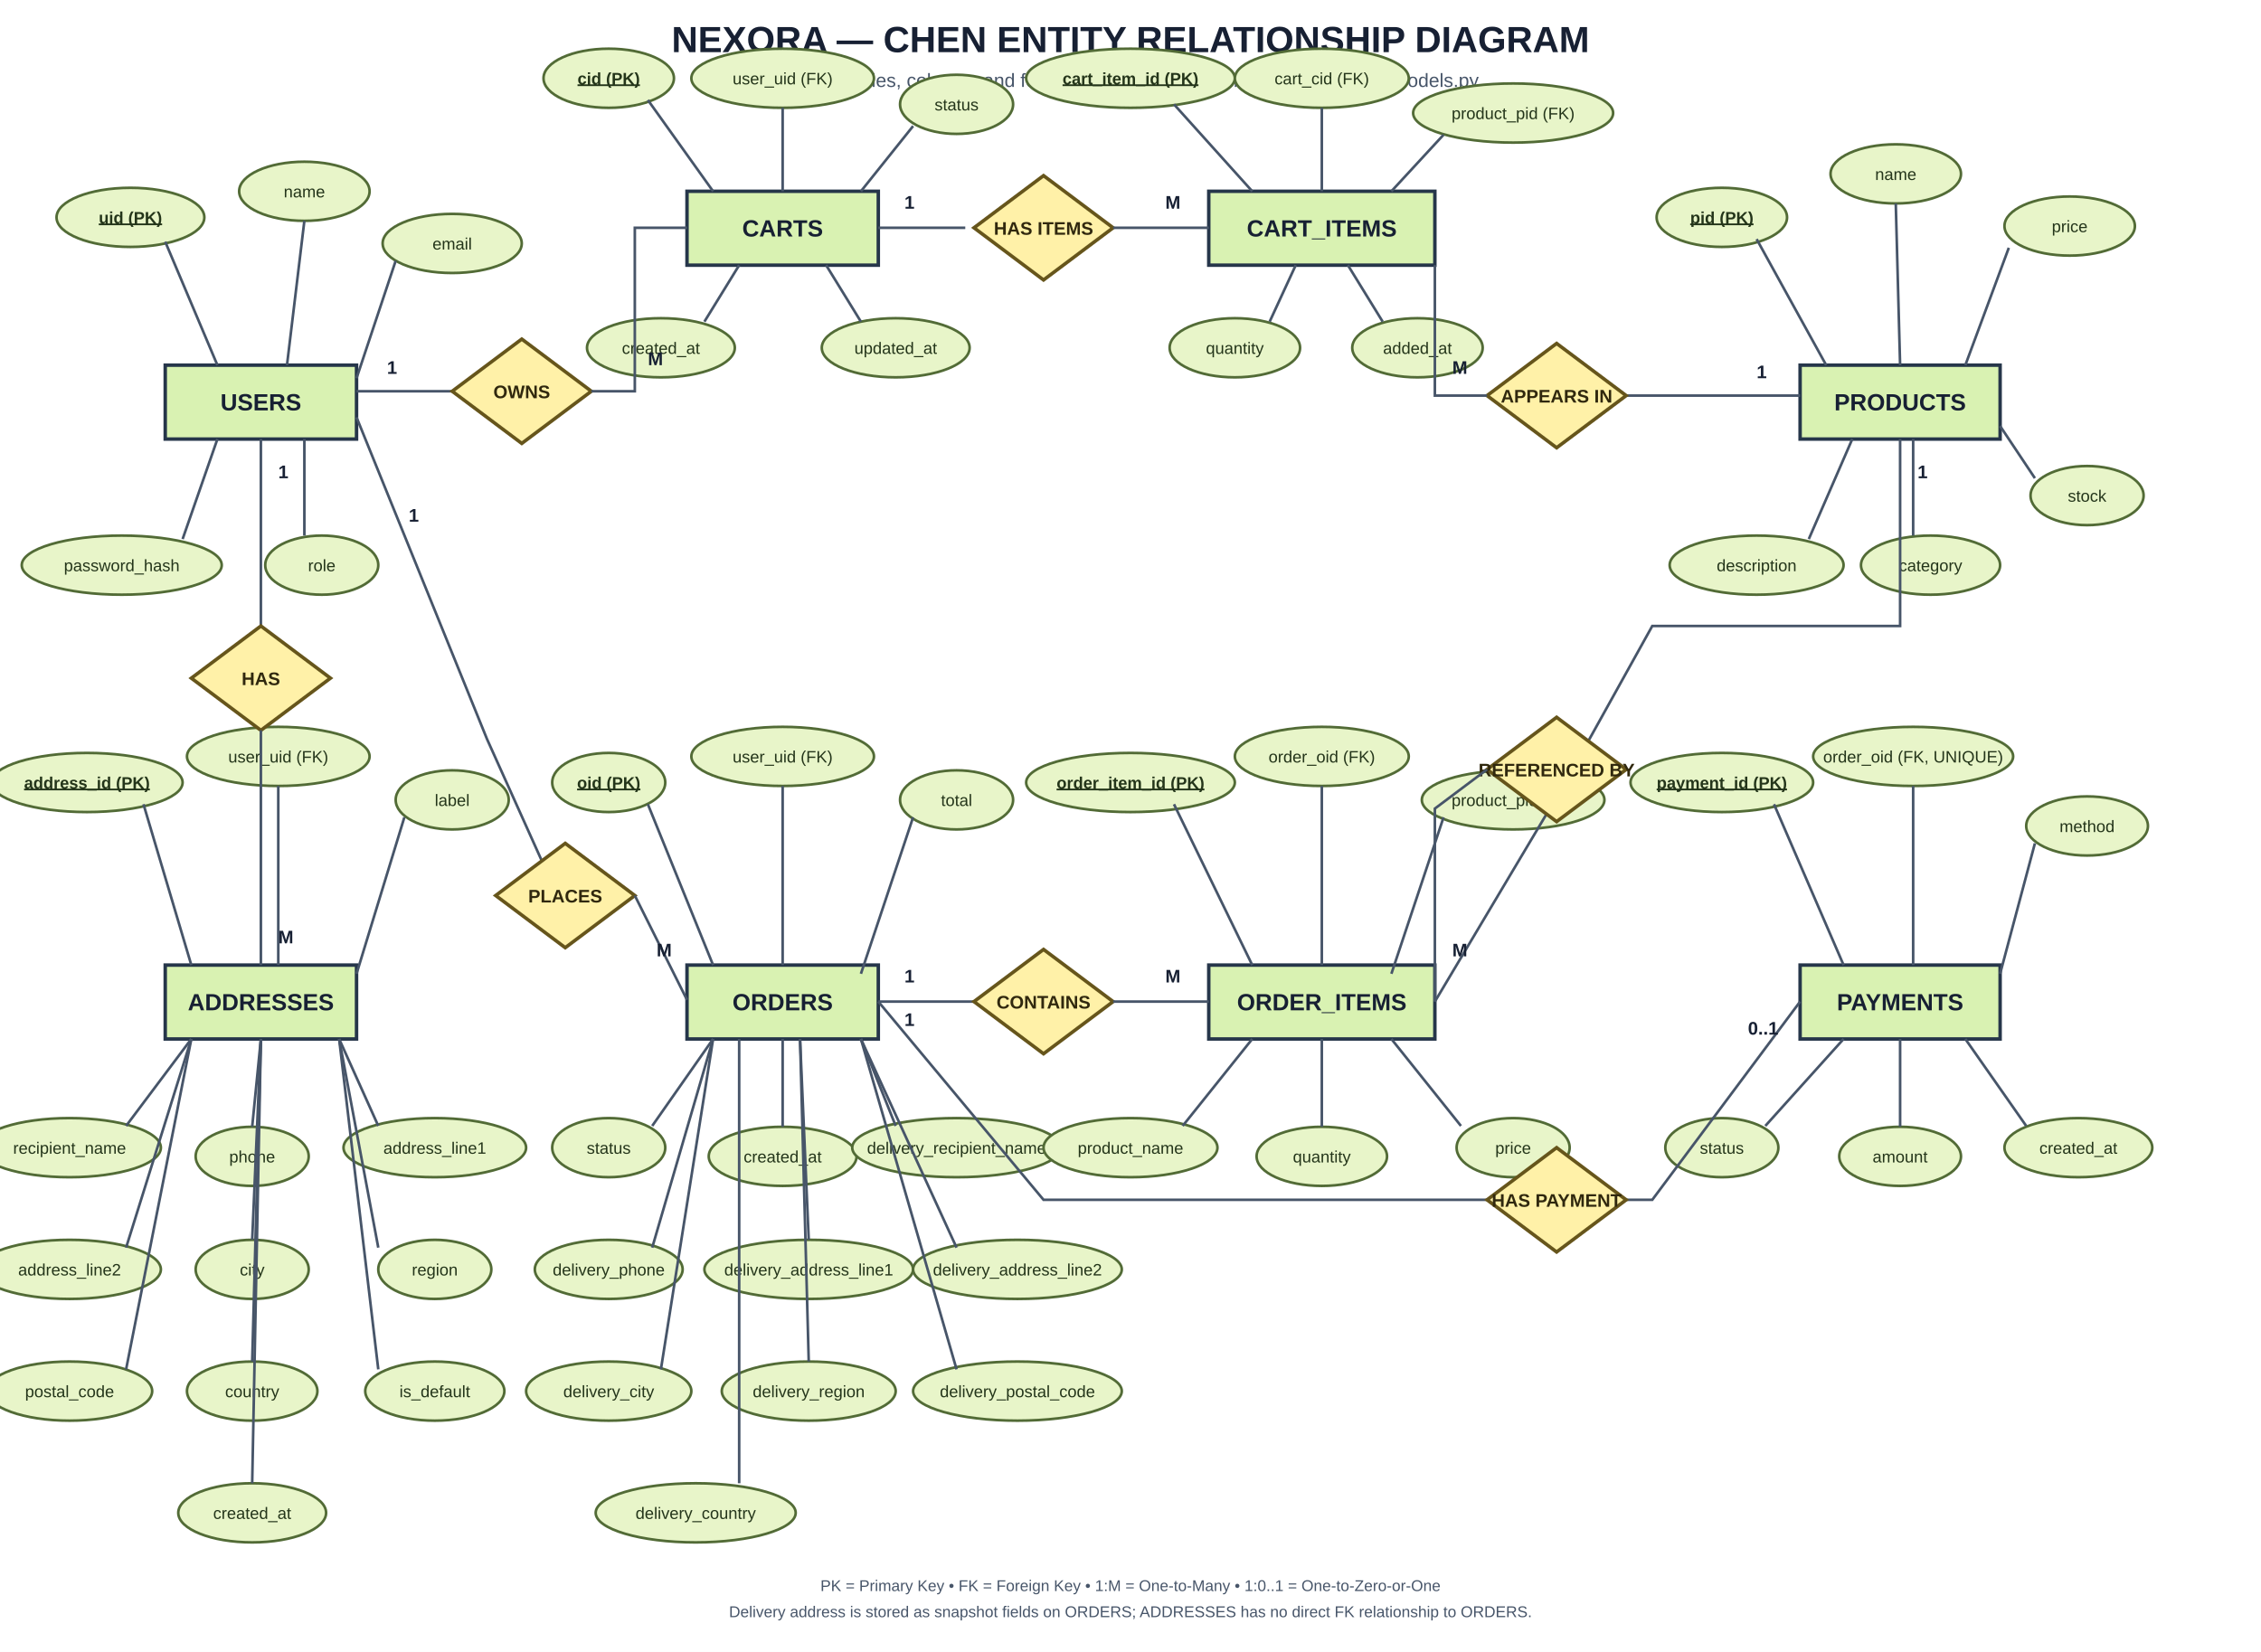
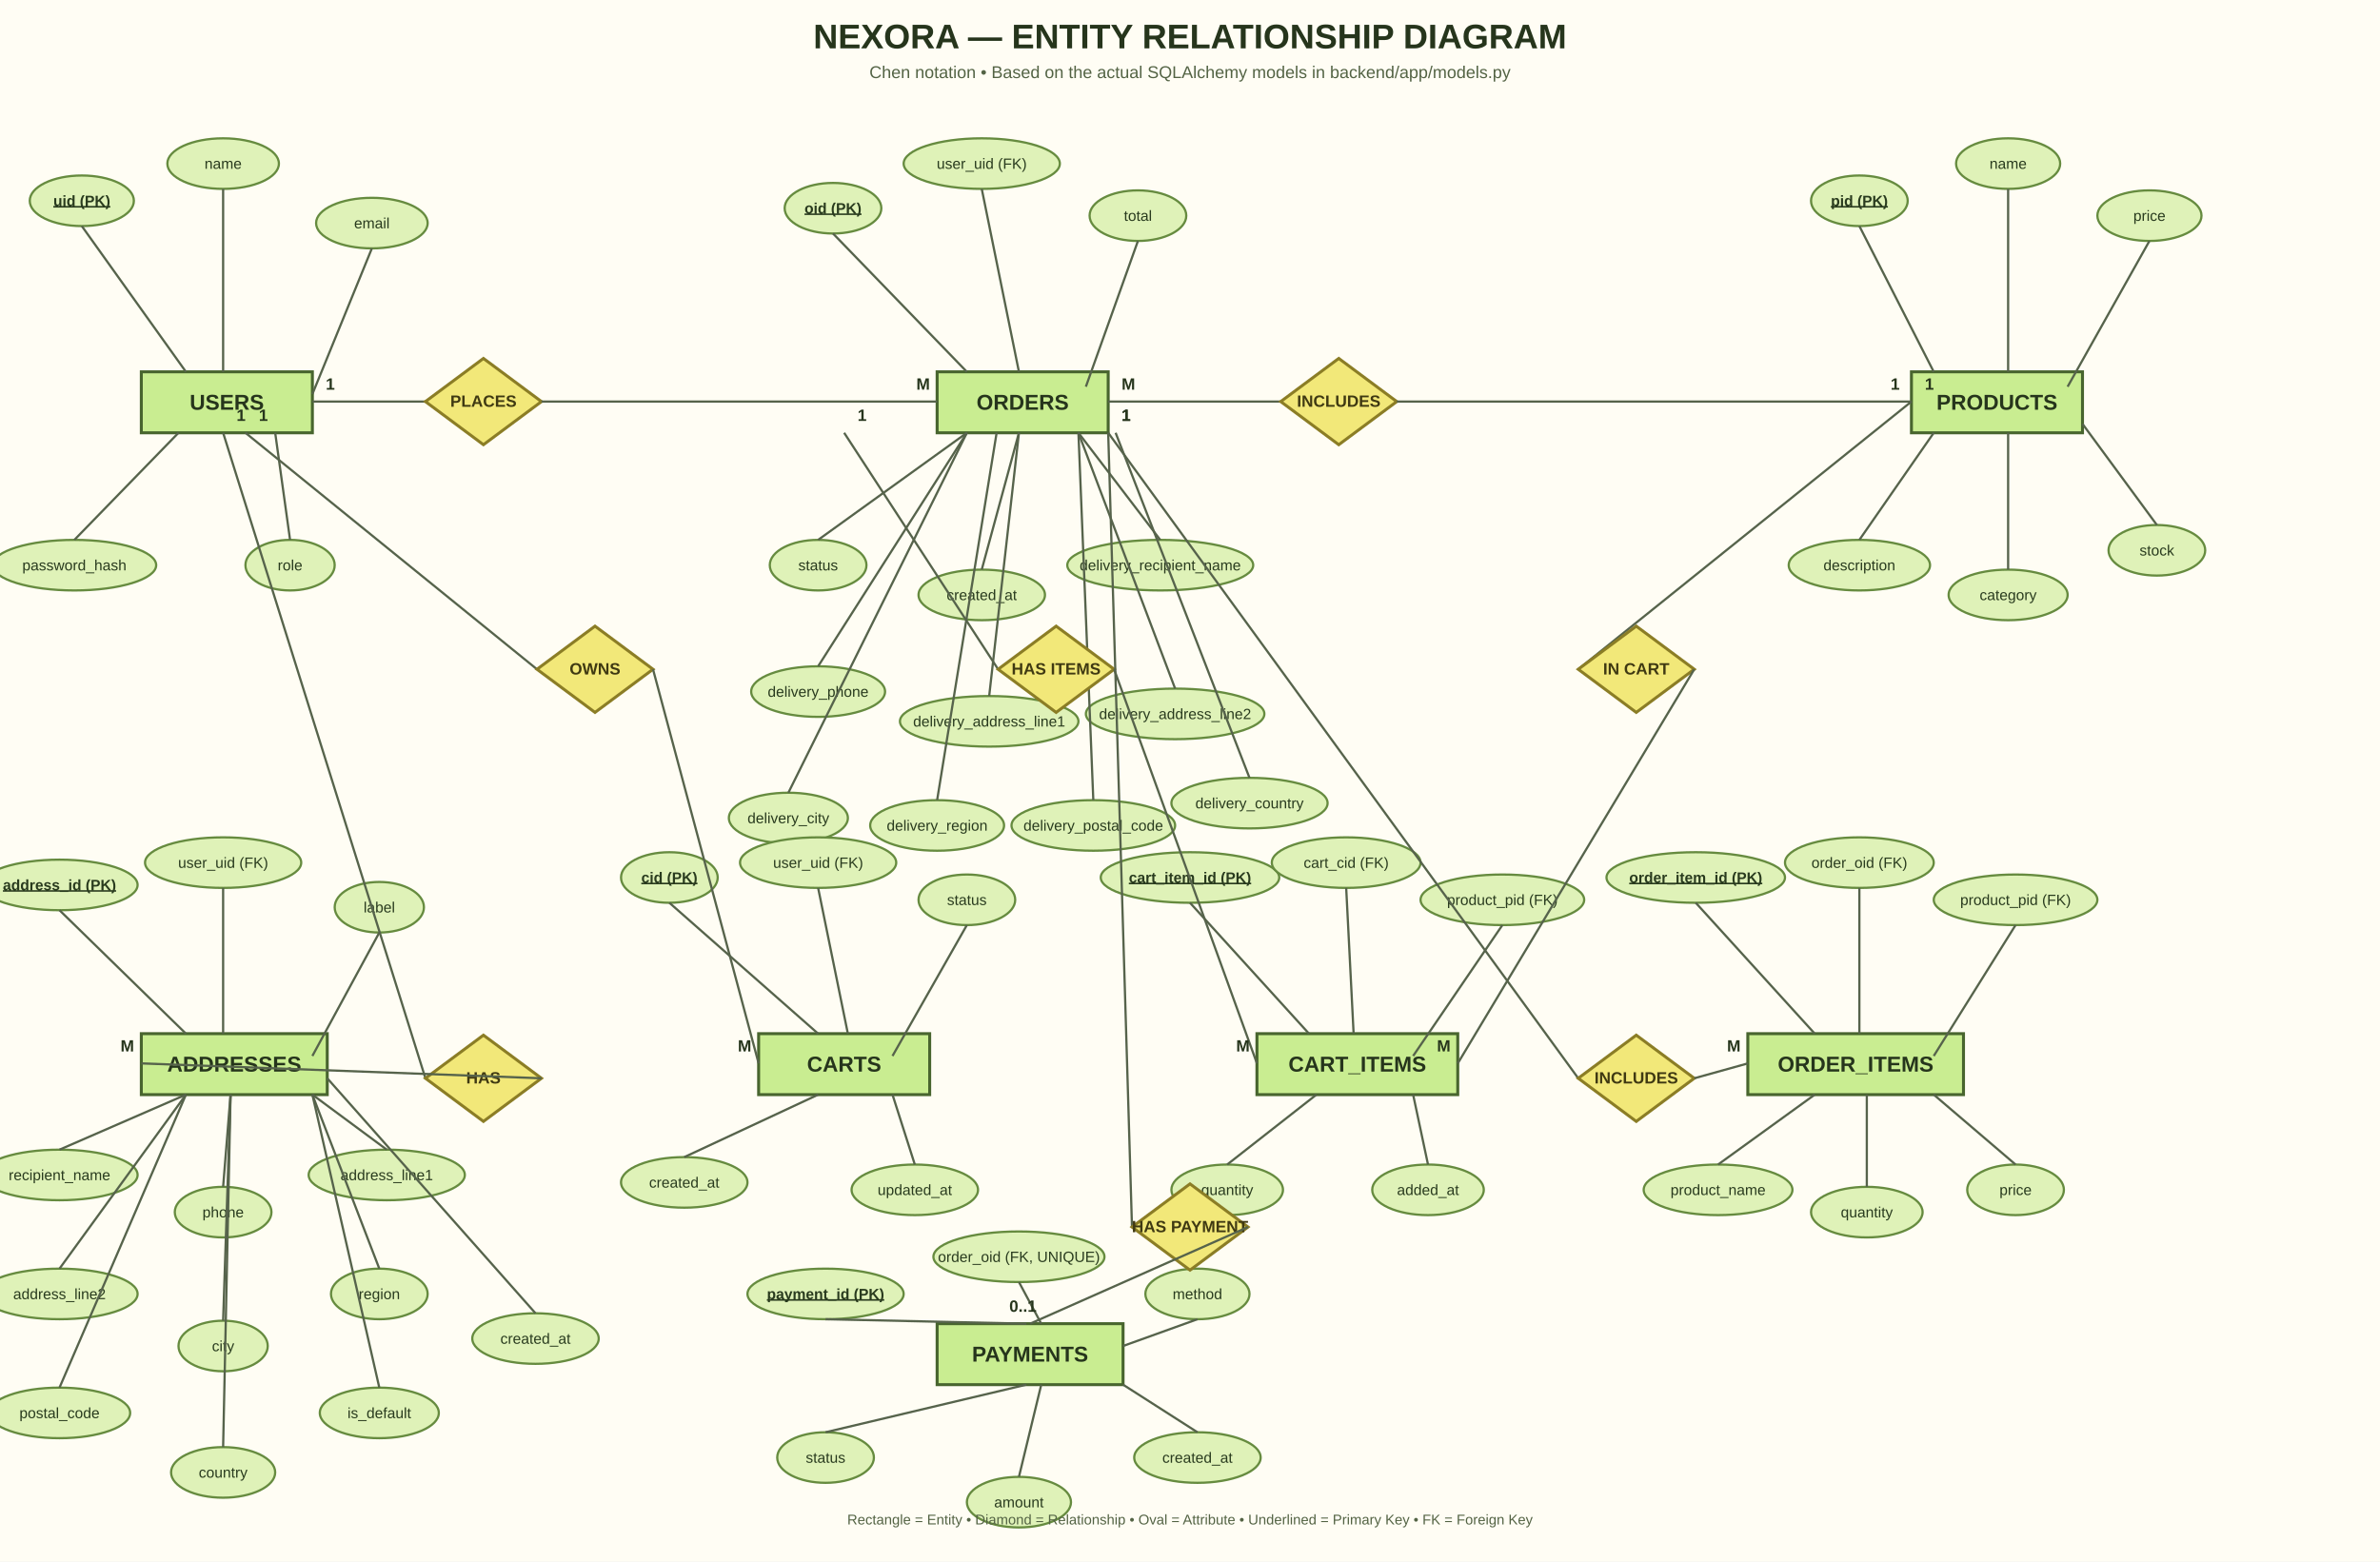
- <svg xmlns="http://www.w3.org/2000/svg" width="2600" height="1900" viewBox="0 0 2600 1900">
-   <rect width="2600" height="1900" fill="#fff" />
+ <svg xmlns="http://www.w3.org/2000/svg" width="3200" height="2100" viewBox="0 0 3200 2100">
+   <rect width="3200" height="2100" fill="#fffdf4" />
  <style>
- .t{font:bold 42px Arial;fill:#172033}.s{font:22px Arial;fill:#475569}
- .e{fill:#d9f2b2;stroke:#26364a;stroke-width:4}.et{font:bold 27px Arial;fill:#172033;text-anchor:middle}
- .r{fill:#fff1a8;stroke:#66551b;stroke-width:4}.rt{font:bold 21px Arial;fill:#30280e;text-anchor:middle}
- .a{fill:#e8f5c9;stroke:#526b36;stroke-width:3}.at{font:19px Arial;fill:#24351a;text-anchor:middle}
- .pk{font-weight:bold;text-decoration:underline}.ln{stroke:#475569;stroke-width:3;fill:none}.c{font:bold 21px Arial;fill:#172033}.n{font:18px Arial;fill:#475569}
+ .t{font:bold 46px Arial;fill:#26351c}.sub{font:23px Arial;fill:#536344}
+ .e{fill:#c9ed91;stroke:#48652e;stroke-width:4}.et{font:bold 29px Arial;fill:#26351c;text-anchor:middle}
+ .r{fill:#f2e879;stroke:#8b7d25;stroke-width:4}.rt{font:bold 22px Arial;fill:#3f3912;text-anchor:middle}
+ .a{fill:#dff2b8;stroke:#668b3f;stroke-width:3}.at{font:20px Arial;fill:#293b1e;text-anchor:middle}
+ .pk{text-decoration:underline;font-weight:bold}.ln{stroke:#56634b;stroke-width:3;fill:none}.c{font:bold 22px Arial;fill:#26351c}.n{font:19px Arial;fill:#536344}
</style>
-   <text x="1300" y="60" class="t" text-anchor="middle">NEXORA — CHEN ENTITY RELATIONSHIP DIAGRAM</text>
-   <text x="1300" y="100" class="s" text-anchor="middle">Exact entities, columns and foreign-key relationships from backend/app/models.py</text>
-   <rect class="e" x="190" y="420" width="220" height="85" />
-   <text class="et" x="300" y="472">USERS</text>
-   <rect class="e" x="790" y="220" width="220" height="85" />
-   <text class="et" x="900" y="272">CARTS</text>
-   <rect class="e" x="1390" y="220" width="260" height="85" />
-   <text class="et" x="1520" y="272">CART_ITEMS</text>
-   <rect class="e" x="2070" y="420" width="230" height="85" />
-   <text class="et" x="2185" y="472">PRODUCTS</text>
-   <rect class="e" x="190" y="1110" width="220" height="85" />
-   <text class="et" x="300" y="1162">ADDRESSES</text>
-   <rect class="e" x="790" y="1110" width="220" height="85" />
-   <text class="et" x="900" y="1162">ORDERS</text>
-   <rect class="e" x="1390" y="1110" width="260" height="85" />
-   <text class="et" x="1520" y="1162">ORDER_ITEMS</text>
-   <rect class="e" x="2070" y="1110" width="230" height="85" />
-   <text class="et" x="2185" y="1162">PAYMENTS</text>
-   <ellipse class="a" cx="150" cy="250" rx="85" ry="34" />
-   <text class="at pk" x="150" y="257">uid (PK)</text>
-   <path class="ln" d="M190 278 L250 420" />
-   <ellipse class="a" cx="350" cy="220" rx="75" ry="34" />
-   <text class="at" x="350" y="227">name</text>
-   <path class="ln" d="M350 254 L330 420" />
-   <ellipse class="a" cx="520" cy="280" rx="80" ry="34" />
-   <text class="at" x="520" y="287">email</text>
-   <path class="ln" d="M455 300 L410 435" />
-   <ellipse class="a" cx="140" cy="650" rx="115" ry="34" />
-   <text class="at" x="140" y="657">password_hash</text>
-   <path class="ln" d="M210 620 L250 505" />
-   <ellipse class="a" cx="370" cy="650" rx="65" ry="34" />
-   <text class="at" x="370" y="657">role</text>
-   <path class="ln" d="M350 616 L350 505" />
-   <ellipse class="a" cx="700" cy="90" rx="75" ry="34" />
-   <text class="at pk" x="700" y="97">cid (PK)</text>
-   <path class="ln" d="M745 115 L820 220" />
-   <ellipse class="a" cx="900" cy="90" rx="105" ry="34" />
-   <text class="at" x="900" y="97">user_uid (FK)</text>
-   <path class="ln" d="M900 124 L900 220" />
-   <ellipse class="a" cx="1100" cy="120" rx="65" ry="34" />
-   <text class="at" x="1100" y="127">status</text>
-   <path class="ln" d="M1050 145 L990 220" />
-   <ellipse class="a" cx="760" cy="400" rx="85" ry="34" />
-   <text class="at" x="760" y="407">created_at</text>
-   <path class="ln" d="M810 370 L850 305" />
-   <ellipse class="a" cx="1030" cy="400" rx="85" ry="34" />
-   <text class="at" x="1030" y="407">updated_at</text>
-   <path class="ln" d="M990 370 L950 305" />
-   <ellipse class="a" cx="1300" cy="90" rx="120" ry="34" />
-   <text class="at pk" x="1300" y="97">cart_item_id (PK)</text>
-   <path class="ln" d="M1350 120 L1440 220" />
-   <ellipse class="a" cx="1520" cy="90" rx="100" ry="34" />
-   <text class="at" x="1520" y="97">cart_cid (FK)</text>
-   <path class="ln" d="M1520 124 L1520 220" />
-   <ellipse class="a" cx="1740" cy="130" rx="115" ry="34" />
-   <text class="at" x="1740" y="137">product_pid (FK)</text>
-   <path class="ln" d="M1660 155 L1600 220" />
-   <ellipse class="a" cx="1420" cy="400" rx="75" ry="34" />
-   <text class="at" x="1420" y="407">quantity</text>
-   <path class="ln" d="M1460 370 L1490 305" />
-   <ellipse class="a" cx="1630" cy="400" rx="75" ry="34" />
-   <text class="at" x="1630" y="407">added_at</text>
-   <path class="ln" d="M1590 370 L1550 305" />
-   <ellipse class="a" cx="1980" cy="250" rx="75" ry="34" />
-   <text class="at pk" x="1980" y="257">pid (PK)</text>
-   <path class="ln" d="M2020 275 L2100 420" />
-   <ellipse class="a" cx="2180" cy="200" rx="75" ry="34" />
-   <text class="at" x="2180" y="207">name</text>
-   <path class="ln" d="M2180 234 L2185 420" />
-   <ellipse class="a" cx="2380" cy="260" rx="75" ry="34" />
-   <text class="at" x="2380" y="267">price</text>
-   <path class="ln" d="M2310 285 L2260 420" />
-   <ellipse class="a" cx="2020" cy="650" rx="100" ry="34" />
-   <text class="at" x="2020" y="657">description</text>
-   <path class="ln" d="M2080 620 L2130 505" />
-   <ellipse class="a" cx="2220" cy="650" rx="80" ry="34" />
-   <text class="at" x="2220" y="657">category</text>
-   <path class="ln" d="M2200 616 L2200 505" />
-   <ellipse class="a" cx="2400" cy="570" rx="65" ry="34" />
-   <text class="at" x="2400" y="577">stock</text>
-   <path class="ln" d="M2340 550 L2300 490" />
-   <ellipse class="a" cx="100" cy="900" rx="110" ry="34" />
-   <text class="at pk" x="100" y="907">address_id (PK)</text>
-   <path class="ln" d="M165 925 L220 1110" />
-   <ellipse class="a" cx="320" cy="870" rx="105" ry="34" />
-   <text class="at" x="320" y="877">user_uid (FK)</text>
-   <path class="ln" d="M320 904 L320 1110" />
-   <ellipse class="a" cx="520" cy="920" rx="65" ry="34" />
-   <text class="at" x="520" y="927">label</text>
-   <path class="ln" d="M465 940 L410 1120" />
-   <ellipse class="a" cx="80" cy="1320" rx="105" ry="34" />
-   <text class="at" x="80" y="1327">recipient_name</text>
-   <path class="ln" d="M145 1295 L220 1195" />
-   <ellipse class="a" cx="290" cy="1330" rx="65" ry="34" />
-   <text class="at" x="290" y="1337">phone</text>
-   <path class="ln" d="M290 1296 L300 1195" />
-   <ellipse class="a" cx="500" cy="1320" rx="105" ry="34" />
-   <text class="at" x="500" y="1327">address_line1</text>
-   <path class="ln" d="M435 1295 L390 1195" />
-   <ellipse class="a" cx="80" cy="1460" rx="105" ry="34" />
-   <text class="at" x="80" y="1467">address_line2</text>
-   <path class="ln" d="M145 1435 L220 1195" />
-   <ellipse class="a" cx="290" cy="1460" rx="65" ry="34" />
-   <text class="at" x="290" y="1467">city</text>
-   <path class="ln" d="M290 1426 L300 1195" />
-   <ellipse class="a" cx="500" cy="1460" rx="65" ry="34" />
-   <text class="at" x="500" y="1467">region</text>
-   <path class="ln" d="M435 1435 L390 1195" />
-   <ellipse class="a" cx="80" cy="1600" rx="95" ry="34" />
-   <text class="at" x="80" y="1607">postal_code</text>
-   <path class="ln" d="M145 1575 L220 1195" />
-   <ellipse class="a" cx="290" cy="1600" rx="75" ry="34" />
-   <text class="at" x="290" y="1607">country</text>
-   <path class="ln" d="M290 1566 L300 1195" />
-   <ellipse class="a" cx="500" cy="1600" rx="80" ry="34" />
-   <text class="at" x="500" y="1607">is_default</text>
-   <path class="ln" d="M435 1575 L390 1195" />
-   <ellipse class="a" cx="290" cy="1740" rx="85" ry="34" />
-   <text class="at" x="290" y="1747">created_at</text>
-   <path class="ln" d="M290 1706 L300 1195" />
-   <ellipse class="a" cx="700" cy="900" rx="65" ry="34" />
-   <text class="at pk" x="700" y="907">oid (PK)</text>
-   <path class="ln" d="M745 925 L820 1110" />
-   <ellipse class="a" cx="900" cy="870" rx="105" ry="34" />
-   <text class="at" x="900" y="877">user_uid (FK)</text>
-   <path class="ln" d="M900 904 L900 1110" />
-   <ellipse class="a" cx="1100" cy="920" rx="65" ry="34" />
-   <text class="at" x="1100" y="927">total</text>
-   <path class="ln" d="M1050 940 L990 1120" />
-   <ellipse class="a" cx="700" cy="1320" rx="65" ry="34" />
-   <text class="at" x="700" y="1327">status</text>
-   <path class="ln" d="M750 1295 L820 1195" />
-   <ellipse class="a" cx="900" cy="1330" rx="85" ry="34" />
-   <text class="at" x="900" y="1337">created_at</text>
-   <path class="ln" d="M900 1296 L900 1195" />
-   <ellipse class="a" cx="1100" cy="1320" rx="120" ry="34" />
-   <text class="at" x="1100" y="1327">delivery_recipient_name</text>
-   <path class="ln" d="M1030 1295 L990 1195" />
-   <ellipse class="a" cx="700" cy="1460" rx="85" ry="34" />
-   <text class="at" x="700" y="1467">delivery_phone</text>
-   <path class="ln" d="M750 1435 L820 1195" />
-   <ellipse class="a" cx="930" cy="1460" rx="120" ry="34" />
-   <text class="at" x="930" y="1467">delivery_address_line1</text>
-   <path class="ln" d="M930 1426 L920 1195" />
-   <ellipse class="a" cx="1170" cy="1460" rx="120" ry="34" />
-   <text class="at" x="1170" y="1467">delivery_address_line2</text>
-   <path class="ln" d="M1100 1435 L990 1195" />
-   <ellipse class="a" cx="700" cy="1600" rx="95" ry="34" />
-   <text class="at" x="700" y="1607">delivery_city</text>
-   <path class="ln" d="M760 1575 L820 1195" />
-   <ellipse class="a" cx="930" cy="1600" rx="100" ry="34" />
-   <text class="at" x="930" y="1607">delivery_region</text>
-   <path class="ln" d="M930 1566 L920 1195" />
-   <ellipse class="a" cx="1170" cy="1600" rx="120" ry="34" />
-   <text class="at" x="1170" y="1607">delivery_postal_code</text>
-   <path class="ln" d="M1100 1575 L990 1195" />
-   <ellipse class="a" cx="800" cy="1740" rx="115" ry="34" />
-   <text class="at" x="800" y="1747">delivery_country</text>
-   <path class="ln" d="M850 1706 L850 1195" />
-   <ellipse class="a" cx="1300" cy="900" rx="120" ry="34" />
-   <text class="at pk" x="1300" y="907">order_item_id (PK)</text>
-   <path class="ln" d="M1350 925 L1440 1110" />
-   <ellipse class="a" cx="1520" cy="870" rx="100" ry="34" />
-   <text class="at" x="1520" y="877">order_oid (FK)</text>
-   <path class="ln" d="M1520 904 L1520 1110" />
-   <ellipse class="a" cx="1740" cy="920" rx="105" ry="34" />
-   <text class="at" x="1740" y="927">product_pid (FK)</text>
-   <path class="ln" d="M1660 940 L1600 1120" />
-   <ellipse class="a" cx="1300" cy="1320" rx="100" ry="34" />
-   <text class="at" x="1300" y="1327">product_name</text>
-   <path class="ln" d="M1360 1295 L1440 1195" />
-   <ellipse class="a" cx="1520" cy="1330" rx="75" ry="34" />
-   <text class="at" x="1520" y="1337">quantity</text>
-   <path class="ln" d="M1520 1296 L1520 1195" />
-   <ellipse class="a" cx="1740" cy="1320" rx="65" ry="34" />
-   <text class="at" x="1740" y="1327">price</text>
-   <path class="ln" d="M1680 1295 L1600 1195" />
-   <ellipse class="a" cx="1980" cy="900" rx="105" ry="34" />
-   <text class="at pk" x="1980" y="907">payment_id (PK)</text>
-   <path class="ln" d="M2040 925 L2120 1110" />
-   <ellipse class="a" cx="2200" cy="870" rx="115" ry="34" />
-   <text class="at" x="2200" y="877">order_oid (FK, UNIQUE)</text>
-   <path class="ln" d="M2200 904 L2200 1110" />
-   <ellipse class="a" cx="2400" cy="950" rx="70" ry="34" />
-   <text class="at" x="2400" y="957">method</text>
-   <path class="ln" d="M2340 970 L2300 1120" />
-   <ellipse class="a" cx="1980" cy="1320" rx="65" ry="34" />
-   <text class="at" x="1980" y="1327">status</text>
-   <path class="ln" d="M2030 1295 L2120 1195" />
-   <ellipse class="a" cx="2185" cy="1330" rx="70" ry="34" />
-   <text class="at" x="2185" y="1337">amount</text>
-   <path class="ln" d="M2185 1296 L2185 1195" />
-   <ellipse class="a" cx="2390" cy="1320" rx="85" ry="34" />
-   <text class="at" x="2390" y="1327">created_at</text>
-   <path class="ln" d="M2330 1295 L2260 1195" />
-   <path class="ln" d="M410 450 L520 450" />
-   <polygon class="r" points="600,390 680,450 600,510 520,450" />
-   <text class="rt" x="600" y="458">OWNS</text>
-   <path class="ln" d="M680 450 L730 450 L730 262 L790 262" />
-   <text class="c" x="445" y="430">1</text>
-   <text class="c" x="745" y="420">M</text>
-   <path class="ln" d="M300 505 L300 720" />
-   <polygon class="r" points="220,780 300,720 380,780 300,840" />
-   <text class="rt" x="300" y="788">HAS</text>
-   <path class="ln" d="M300 840 L300 1110" />
-   <text class="c" x="320" y="550">1</text>
-   <text class="c" x="320" y="1085">M</text>
-   <path class="ln" d="M410 480 L560 850 L650 1050" />
-   <polygon class="r" points="650,970 730,1030 650,1090 570,1030" />
-   <text class="rt" x="650" y="1038">PLACES</text>
-   <path class="ln" d="M730 1030 L790 1150" />
-   <text class="c" x="470" y="600">1</text>
-   <text class="c" x="755" y="1100">M</text>
-   <path class="ln" d="M1010 262 L1110 262" />
-   <polygon class="r" points="1200,202 1280,262 1200,322 1120,262" />
-   <text class="rt" x="1200" y="270">HAS ITEMS</text>
-   <path class="ln" d="M1280 262 L1390 262" />
-   <text class="c" x="1040" y="240">1</text>
-   <text class="c" x="1340" y="240">M</text>
-   <path class="ln" d="M2070 455 L1950 455 L1870 455" />
-   <polygon class="r" points="1790,395 1870,455 1790,515 1710,455" />
-   <text class="rt" x="1790" y="463">APPEARS IN</text>
-   <path class="ln" d="M1710 455 L1650 455 L1650 305" />
-   <text class="c" x="2020" y="435">1</text>
-   <text class="c" x="1670" y="430">M</text>
-   <path class="ln" d="M1010 1152 L1120 1152" />
-   <polygon class="r" points="1200,1092 1280,1152 1200,1212 1120,1152" />
-   <text class="rt" x="1200" y="1160">CONTAINS</text>
-   <path class="ln" d="M1280 1152 L1390 1152" />
-   <text class="c" x="1040" y="1130">1</text>
-   <text class="c" x="1340" y="1130">M</text>
-   <path class="ln" d="M2185 505 L2185 720 L1900 720 L1800 900 L1650 1152" />
-   <polygon class="r" points="1790,825 1870,885 1790,945 1710,885" />
-   <text class="rt" x="1790" y="893">REFERENCED BY</text>
-   <path class="ln" d="M1710 885 L1650 930 L1650 1152" />
-   <text class="c" x="2205" y="550">1</text>
-   <text class="c" x="1670" y="1100">M</text>
-   <path class="ln" d="M1010 1152 L1200 1380 L1900 1380 L2070 1152" />
-   <polygon class="r" points="1790,1320 1870,1380 1790,1440 1710,1380" />
-   <text class="rt" x="1790" y="1388">HAS PAYMENT</text>
-   <text class="c" x="1040" y="1180">1</text>
-   <text class="c" x="2010" y="1190">0..1</text>
-   <text class="n" x="1300" y="1830" text-anchor="middle">PK = Primary Key • FK = Foreign Key • 1:M = One-to-Many • 1:0..1 = One-to-Zero-or-One</text>
-   <text class="n" x="1300" y="1860" text-anchor="middle">Delivery address is stored as snapshot fields on ORDERS; ADDRESSES has no direct FK relationship to ORDERS.</text>
+   <text x="1600" y="65" class="t" text-anchor="middle">NEXORA — ENTITY RELATIONSHIP DIAGRAM</text>
+   <text x="1600" y="105" class="sub" text-anchor="middle">Chen notation • Based on the actual SQLAlchemy models in backend/app/models.py</text>
+   <rect class="e" x="190" y="500" width="230" height="82" />
+   <text class="et" x="305" y="551">USERS</text>
+   <rect class="e" x="1260" y="500" width="230" height="82" />
+   <text class="et" x="1375" y="551">ORDERS</text>
+   <rect class="e" x="2570" y="500" width="230" height="82" />
+   <text class="et" x="2685" y="551">PRODUCTS</text>
+   <rect class="e" x="190" y="1390" width="250" height="82" />
+   <text class="et" x="315" y="1441">ADDRESSES</text>
+   <rect class="e" x="1020" y="1390" width="230" height="82" />
+   <text class="et" x="1135" y="1441">CARTS</text>
+   <rect class="e" x="1690" y="1390" width="270" height="82" />
+   <text class="et" x="1825" y="1441">CART_ITEMS</text>
+   <rect class="e" x="2350" y="1390" width="290" height="82" />
+   <text class="et" x="2495" y="1441">ORDER_ITEMS</text>
+   <rect class="e" x="1260" y="1780" width="250" height="82" />
+   <text class="et" x="1385" y="1831">PAYMENTS</text>
+   <ellipse class="a" cx="110" cy="270" rx="70" ry="34" />
+   <text class="at pk" x="110" y="277">uid (PK)</text>
+   <path class="ln" d="M110 304 L250 500" />
+   <ellipse class="a" cx="300" cy="220" rx="75" ry="34" />
+   <text class="at " x="300" y="227">name</text>
+   <path class="ln" d="M300 254 L300 500" />
+   <ellipse class="a" cx="500" cy="300" rx="75" ry="34" />
+   <text class="at " x="500" y="307">email</text>
+   <path class="ln" d="M500 334 L420 530" />
+   <ellipse class="a" cx="100" cy="760" rx="110" ry="34" />
+   <text class="at " x="100" y="767">password_hash</text>
+   <path class="ln" d="M100 726 L240 582" />
+   <ellipse class="a" cx="390" cy="760" rx="60" ry="34" />
+   <text class="at " x="390" y="767">role</text>
+   <path class="ln" d="M390 726 L370 582" />
+   <ellipse class="a" cx="1120" cy="280" rx="65" ry="34" />
+   <text class="at pk" x="1120" y="287">oid (PK)</text>
+   <path class="ln" d="M1120 314 L1300 500" />
+   <ellipse class="a" cx="1320" cy="220" rx="105" ry="34" />
+   <text class="at " x="1320" y="227">user_uid (FK)</text>
+   <path class="ln" d="M1320 254 L1370 500" />
+   <ellipse class="a" cx="1530" cy="290" rx="65" ry="34" />
+   <text class="at " x="1530" y="297">total</text>
+   <path class="ln" d="M1530 324 L1460 520" />
+   <ellipse class="a" cx="1100" cy="760" rx="65" ry="34" />
+   <text class="at " x="1100" y="767">status</text>
+   <path class="ln" d="M1100 726 L1300 582" />
+   <ellipse class="a" cx="1320" cy="800" rx="85" ry="34" />
+   <text class="at " x="1320" y="807">created_at</text>
+   <path class="ln" d="M1320 766 L1370 582" />
+   <ellipse class="a" cx="1560" cy="760" rx="125" ry="34" />
+   <text class="at " x="1560" y="767">delivery_recipient_name</text>
+   <path class="ln" d="M1560 726 L1450 582" />
+   <ellipse class="a" cx="1100" cy="930" rx="90" ry="34" />
+   <text class="at " x="1100" y="937">delivery_phone</text>
+   <path class="ln" d="M1100 896 L1300 582" />
+   <ellipse class="a" cx="1330" cy="970" rx="120" ry="34" />
+   <text class="at " x="1330" y="977">delivery_address_line1</text>
+   <path class="ln" d="M1330 936 L1370 582" />
+   <ellipse class="a" cx="1580" cy="960" rx="120" ry="34" />
+   <text class="at " x="1580" y="967">delivery_address_line2</text>
+   <path class="ln" d="M1580 926 L1450 582" />
+   <ellipse class="a" cx="1060" cy="1100" rx="80" ry="34" />
+   <text class="at " x="1060" y="1107">delivery_city</text>
+   <path class="ln" d="M1060 1066 L1300 582" />
+   <ellipse class="a" cx="1260" cy="1110" rx="90" ry="34" />
+   <text class="at " x="1260" y="1117">delivery_region</text>
+   <path class="ln" d="M1260 1076 L1340 582" />
+   <ellipse class="a" cx="1470" cy="1110" rx="110" ry="34" />
+   <text class="at " x="1470" y="1117">delivery_postal_code</text>
+   <path class="ln" d="M1470 1076 L1450 582" />
+   <ellipse class="a" cx="1680" cy="1080" rx="105" ry="34" />
+   <text class="at " x="1680" y="1087">delivery_country</text>
+   <path class="ln" d="M1680 1046 L1500 582" />
+   <ellipse class="a" cx="2500" cy="270" rx="65" ry="34" />
+   <text class="at pk" x="2500" y="277">pid (PK)</text>
+   <path class="ln" d="M2500 304 L2600 500" />
+   <ellipse class="a" cx="2700" cy="220" rx="70" ry="34" />
+   <text class="at " x="2700" y="227">name</text>
+   <path class="ln" d="M2700 254 L2700 500" />
+   <ellipse class="a" cx="2890" cy="290" rx="70" ry="34" />
+   <text class="at " x="2890" y="297">price</text>
+   <path class="ln" d="M2890 324 L2780 520" />
+   <ellipse class="a" cx="2500" cy="760" rx="95" ry="34" />
+   <text class="at " x="2500" y="767">description</text>
+   <path class="ln" d="M2500 726 L2600 582" />
+   <ellipse class="a" cx="2700" cy="800" rx="80" ry="34" />
+   <text class="at " x="2700" y="807">category</text>
+   <path class="ln" d="M2700 766 L2700 582" />
+   <ellipse class="a" cx="2900" cy="740" rx="65" ry="34" />
+   <text class="at " x="2900" y="747">stock</text>
+   <path class="ln" d="M2900 706 L2800 570" />
+   <ellipse class="a" cx="80" cy="1190" rx="105" ry="34" />
+   <text class="at pk" x="80" y="1197">address_id (PK)</text>
+   <path class="ln" d="M80 1224 L250 1390" />
+   <ellipse class="a" cx="300" cy="1160" rx="105" ry="34" />
+   <text class="at " x="300" y="1167">user_uid (FK)</text>
+   <path class="ln" d="M300 1194 L300 1390" />
+   <ellipse class="a" cx="510" cy="1220" rx="60" ry="34" />
+   <text class="at " x="510" y="1227">label</text>
+   <path class="ln" d="M510 1254 L420 1420" />
+   <ellipse class="a" cx="80" cy="1580" rx="105" ry="34" />
+   <text class="at " x="80" y="1587">recipient_name</text>
+   <path class="ln" d="M80 1546 L250 1472" />
+   <ellipse class="a" cx="300" cy="1630" rx="65" ry="34" />
+   <text class="at " x="300" y="1637">phone</text>
+   <path class="ln" d="M300 1596 L310 1472" />
+   <ellipse class="a" cx="520" cy="1580" rx="105" ry="34" />
+   <text class="at " x="520" y="1587">address_line1</text>
+   <path class="ln" d="M520 1546 L420 1472" />
+   <ellipse class="a" cx="80" cy="1740" rx="105" ry="34" />
+   <text class="at " x="80" y="1747">address_line2</text>
+   <path class="ln" d="M80 1706 L250 1472" />
+   <ellipse class="a" cx="300" cy="1810" rx="60" ry="34" />
+   <text class="at " x="300" y="1817">city</text>
+   <path class="ln" d="M300 1776 L310 1472" />
+   <ellipse class="a" cx="510" cy="1740" rx="65" ry="34" />
+   <text class="at " x="510" y="1747">region</text>
+   <path class="ln" d="M510 1706 L420 1472" />
+   <ellipse class="a" cx="80" cy="1900" rx="95" ry="34" />
+   <text class="at " x="80" y="1907">postal_code</text>
+   <path class="ln" d="M80 1866 L250 1472" />
+   <ellipse class="a" cx="300" cy="1980" rx="70" ry="34" />
+   <text class="at " x="300" y="1987">country</text>
+   <path class="ln" d="M300 1946 L310 1472" />
+   <ellipse class="a" cx="510" cy="1900" rx="80" ry="34" />
+   <text class="at " x="510" y="1907">is_default</text>
+   <path class="ln" d="M510 1866 L420 1472" />
+   <ellipse class="a" cx="720" cy="1800" rx="85" ry="34" />
+   <text class="at " x="720" y="1807">created_at</text>
+   <path class="ln" d="M720 1766 L440 1450" />
+   <ellipse class="a" cx="900" cy="1180" rx="65" ry="34" />
+   <text class="at pk" x="900" y="1187">cid (PK)</text>
+   <path class="ln" d="M900 1214 L1100 1390" />
+   <ellipse class="a" cx="1100" cy="1160" rx="105" ry="34" />
+   <text class="at " x="1100" y="1167">user_uid (FK)</text>
+   <path class="ln" d="M1100 1194 L1140 1390" />
+   <ellipse class="a" cx="1300" cy="1210" rx="65" ry="34" />
+   <text class="at " x="1300" y="1217">status</text>
+   <path class="ln" d="M1300 1244 L1200 1420" />
+   <ellipse class="a" cx="920" cy="1590" rx="85" ry="34" />
+   <text class="at " x="920" y="1597">created_at</text>
+   <path class="ln" d="M920 1556 L1100 1472" />
+   <ellipse class="a" cx="1230" cy="1600" rx="85" ry="34" />
+   <text class="at " x="1230" y="1607">updated_at</text>
+   <path class="ln" d="M1230 1566 L1200 1472" />
+   <ellipse class="a" cx="1600" cy="1180" rx="120" ry="34" />
+   <text class="at pk" x="1600" y="1187">cart_item_id (PK)</text>
+   <path class="ln" d="M1600 1214 L1760 1390" />
+   <ellipse class="a" cx="1810" cy="1160" rx="100" ry="34" />
+   <text class="at " x="1810" y="1167">cart_cid (FK)</text>
+   <path class="ln" d="M1810 1194 L1820 1390" />
+   <ellipse class="a" cx="2020" cy="1210" rx="110" ry="34" />
+   <text class="at " x="2020" y="1217">product_pid (FK)</text>
+   <path class="ln" d="M2020 1244 L1900 1420" />
+   <ellipse class="a" cx="1650" cy="1600" rx="75" ry="34" />
+   <text class="at " x="1650" y="1607">quantity</text>
+   <path class="ln" d="M1650 1566 L1770 1472" />
+   <ellipse class="a" cx="1920" cy="1600" rx="75" ry="34" />
+   <text class="at " x="1920" y="1607">added_at</text>
+   <path class="ln" d="M1920 1566 L1900 1472" />
+   <ellipse class="a" cx="2280" cy="1180" rx="120" ry="34" />
+   <text class="at pk" x="2280" y="1187">order_item_id (PK)</text>
+   <path class="ln" d="M2280 1214 L2440 1390" />
+   <ellipse class="a" cx="2500" cy="1160" rx="100" ry="34" />
+   <text class="at " x="2500" y="1167">order_oid (FK)</text>
+   <path class="ln" d="M2500 1194 L2500 1390" />
+   <ellipse class="a" cx="2710" cy="1210" rx="110" ry="34" />
+   <text class="at " x="2710" y="1217">product_pid (FK)</text>
+   <path class="ln" d="M2710 1244 L2600 1420" />
+   <ellipse class="a" cx="2310" cy="1600" rx="100" ry="34" />
+   <text class="at " x="2310" y="1607">product_name</text>
+   <path class="ln" d="M2310 1566 L2440 1472" />
+   <ellipse class="a" cx="2510" cy="1630" rx="75" ry="34" />
+   <text class="at " x="2510" y="1637">quantity</text>
+   <path class="ln" d="M2510 1596 L2510 1472" />
+   <ellipse class="a" cx="2710" cy="1600" rx="65" ry="34" />
+   <text class="at " x="2710" y="1607">price</text>
+   <path class="ln" d="M2710 1566 L2600 1472" />
+   <ellipse class="a" cx="1110" cy="1740" rx="105" ry="34" />
+   <text class="at pk" x="1110" y="1747">payment_id (PK)</text>
+   <path class="ln" d="M1110 1774 L1380 1780" />
+   <ellipse class="a" cx="1370" cy="1690" rx="115" ry="34" />
+   <text class="at " x="1370" y="1697">order_oid (FK, UNIQUE)</text>
+   <path class="ln" d="M1370 1724 L1400 1780" />
+   <ellipse class="a" cx="1610" cy="1740" rx="70" ry="34" />
+   <text class="at " x="1610" y="1747">method</text>
+   <path class="ln" d="M1610 1774 L1510 1810" />
+   <ellipse class="a" cx="1110" cy="1960" rx="65" ry="34" />
+   <text class="at " x="1110" y="1967">status</text>
+   <path class="ln" d="M1110 1926 L1380 1862" />
+   <ellipse class="a" cx="1370" cy="2020" rx="70" ry="34" />
+   <text class="at " x="1370" y="2027">amount</text>
+   <path class="ln" d="M1370 1986 L1400 1862" />
+   <ellipse class="a" cx="1610" cy="1960" rx="85" ry="34" />
+   <text class="at " x="1610" y="1967">created_at</text>
+   <path class="ln" d="M1610 1926 L1510 1862" />
+   <path class="ln" d="M420 540 L572 540" />
+   <polygon class="r" points="650,482 728,540 650,598 572,540" />
+   <text class="rt" x="650" y="547">PLACES</text>
+   <path class="ln" d="M728 540 L1260 540" />
+   <text class="c" x="438" y="524">1</text>
+   <text class="c" x="1232" y="524">M</text>
+   <path class="ln" d="M300 582 L572 1450" />
+   <polygon class="r" points="650,1392 728,1450 650,1508 572,1450" />
+   <text class="rt" x="650" y="1457">HAS</text>
+   <path class="ln" d="M728 1450 L190 1430" />
+   <text class="c" x="318" y="566">1</text>
+   <text class="c" x="162" y="1414">M</text>
+   <path class="ln" d="M330 582 L722 900" />
+   <polygon class="r" points="800,842 878,900 800,958 722,900" />
+   <text class="rt" x="800" y="907">OWNS</text>
+   <path class="ln" d="M878 900 L1020 1430" />
+   <text class="c" x="348" y="566">1</text>
+   <text class="c" x="992" y="1414">M</text>
+   <path class="ln" d="M1135 582 L1342 900" />
+   <polygon class="r" points="1420,842 1498,900 1420,958 1342,900" />
+   <text class="rt" x="1420" y="907">HAS ITEMS</text>
+   <path class="ln" d="M1498 900 L1690 1430" />
+   <text class="c" x="1153" y="566">1</text>
+   <text class="c" x="1662" y="1414">M</text>
+   <path class="ln" d="M2570 540 L2122 900" />
+   <polygon class="r" points="2200,842 2278,900 2200,958 2122,900" />
+   <text class="rt" x="2200" y="907">IN CART</text>
+   <path class="ln" d="M2278 900 L1960 1430" />
+   <text class="c" x="2588" y="524">1</text>
+   <text class="c" x="1932" y="1414">M</text>
+   <path class="ln" d="M1490 540 L1722 540" />
+   <polygon class="r" points="1800,482 1878,540 1800,598 1722,540" />
+   <text class="rt" x="1800" y="547">INCLUDES</text>
+   <path class="ln" d="M1878 540 L2570 540" />
+   <text class="c" x="1508" y="524">M</text>
+   <text class="c" x="2542" y="524">1</text>
+   <path class="ln" d="M1490 582 L2122 1450" />
+   <polygon class="r" points="2200,1392 2278,1450 2200,1508 2122,1450" />
+   <text class="rt" x="2200" y="1457">INCLUDES</text>
+   <path class="ln" d="M2278 1450 L2350 1430" />
+   <text class="c" x="1508" y="566">1</text>
+   <text class="c" x="2322" y="1414">M</text>
+   <path class="ln" d="M1490 582 L1522 1650" />
+   <polygon class="r" points="1600,1592 1678,1650 1600,1708 1522,1650" />
+   <text class="rt" x="1600" y="1657">HAS PAYMENT</text>
+   <path class="ln" d="M1678 1650 L1385 1780" />
+   <text class="c" x="1508" y="566">1</text>
+   <text class="c" x="1357" y="1764">0..1</text>
+   <text x="1600" y="2050" class="n" text-anchor="middle">Rectangle = Entity • Diamond = Relationship • Oval = Attribute • Underlined = Primary Key • FK = Foreign Key</text>
</svg>
